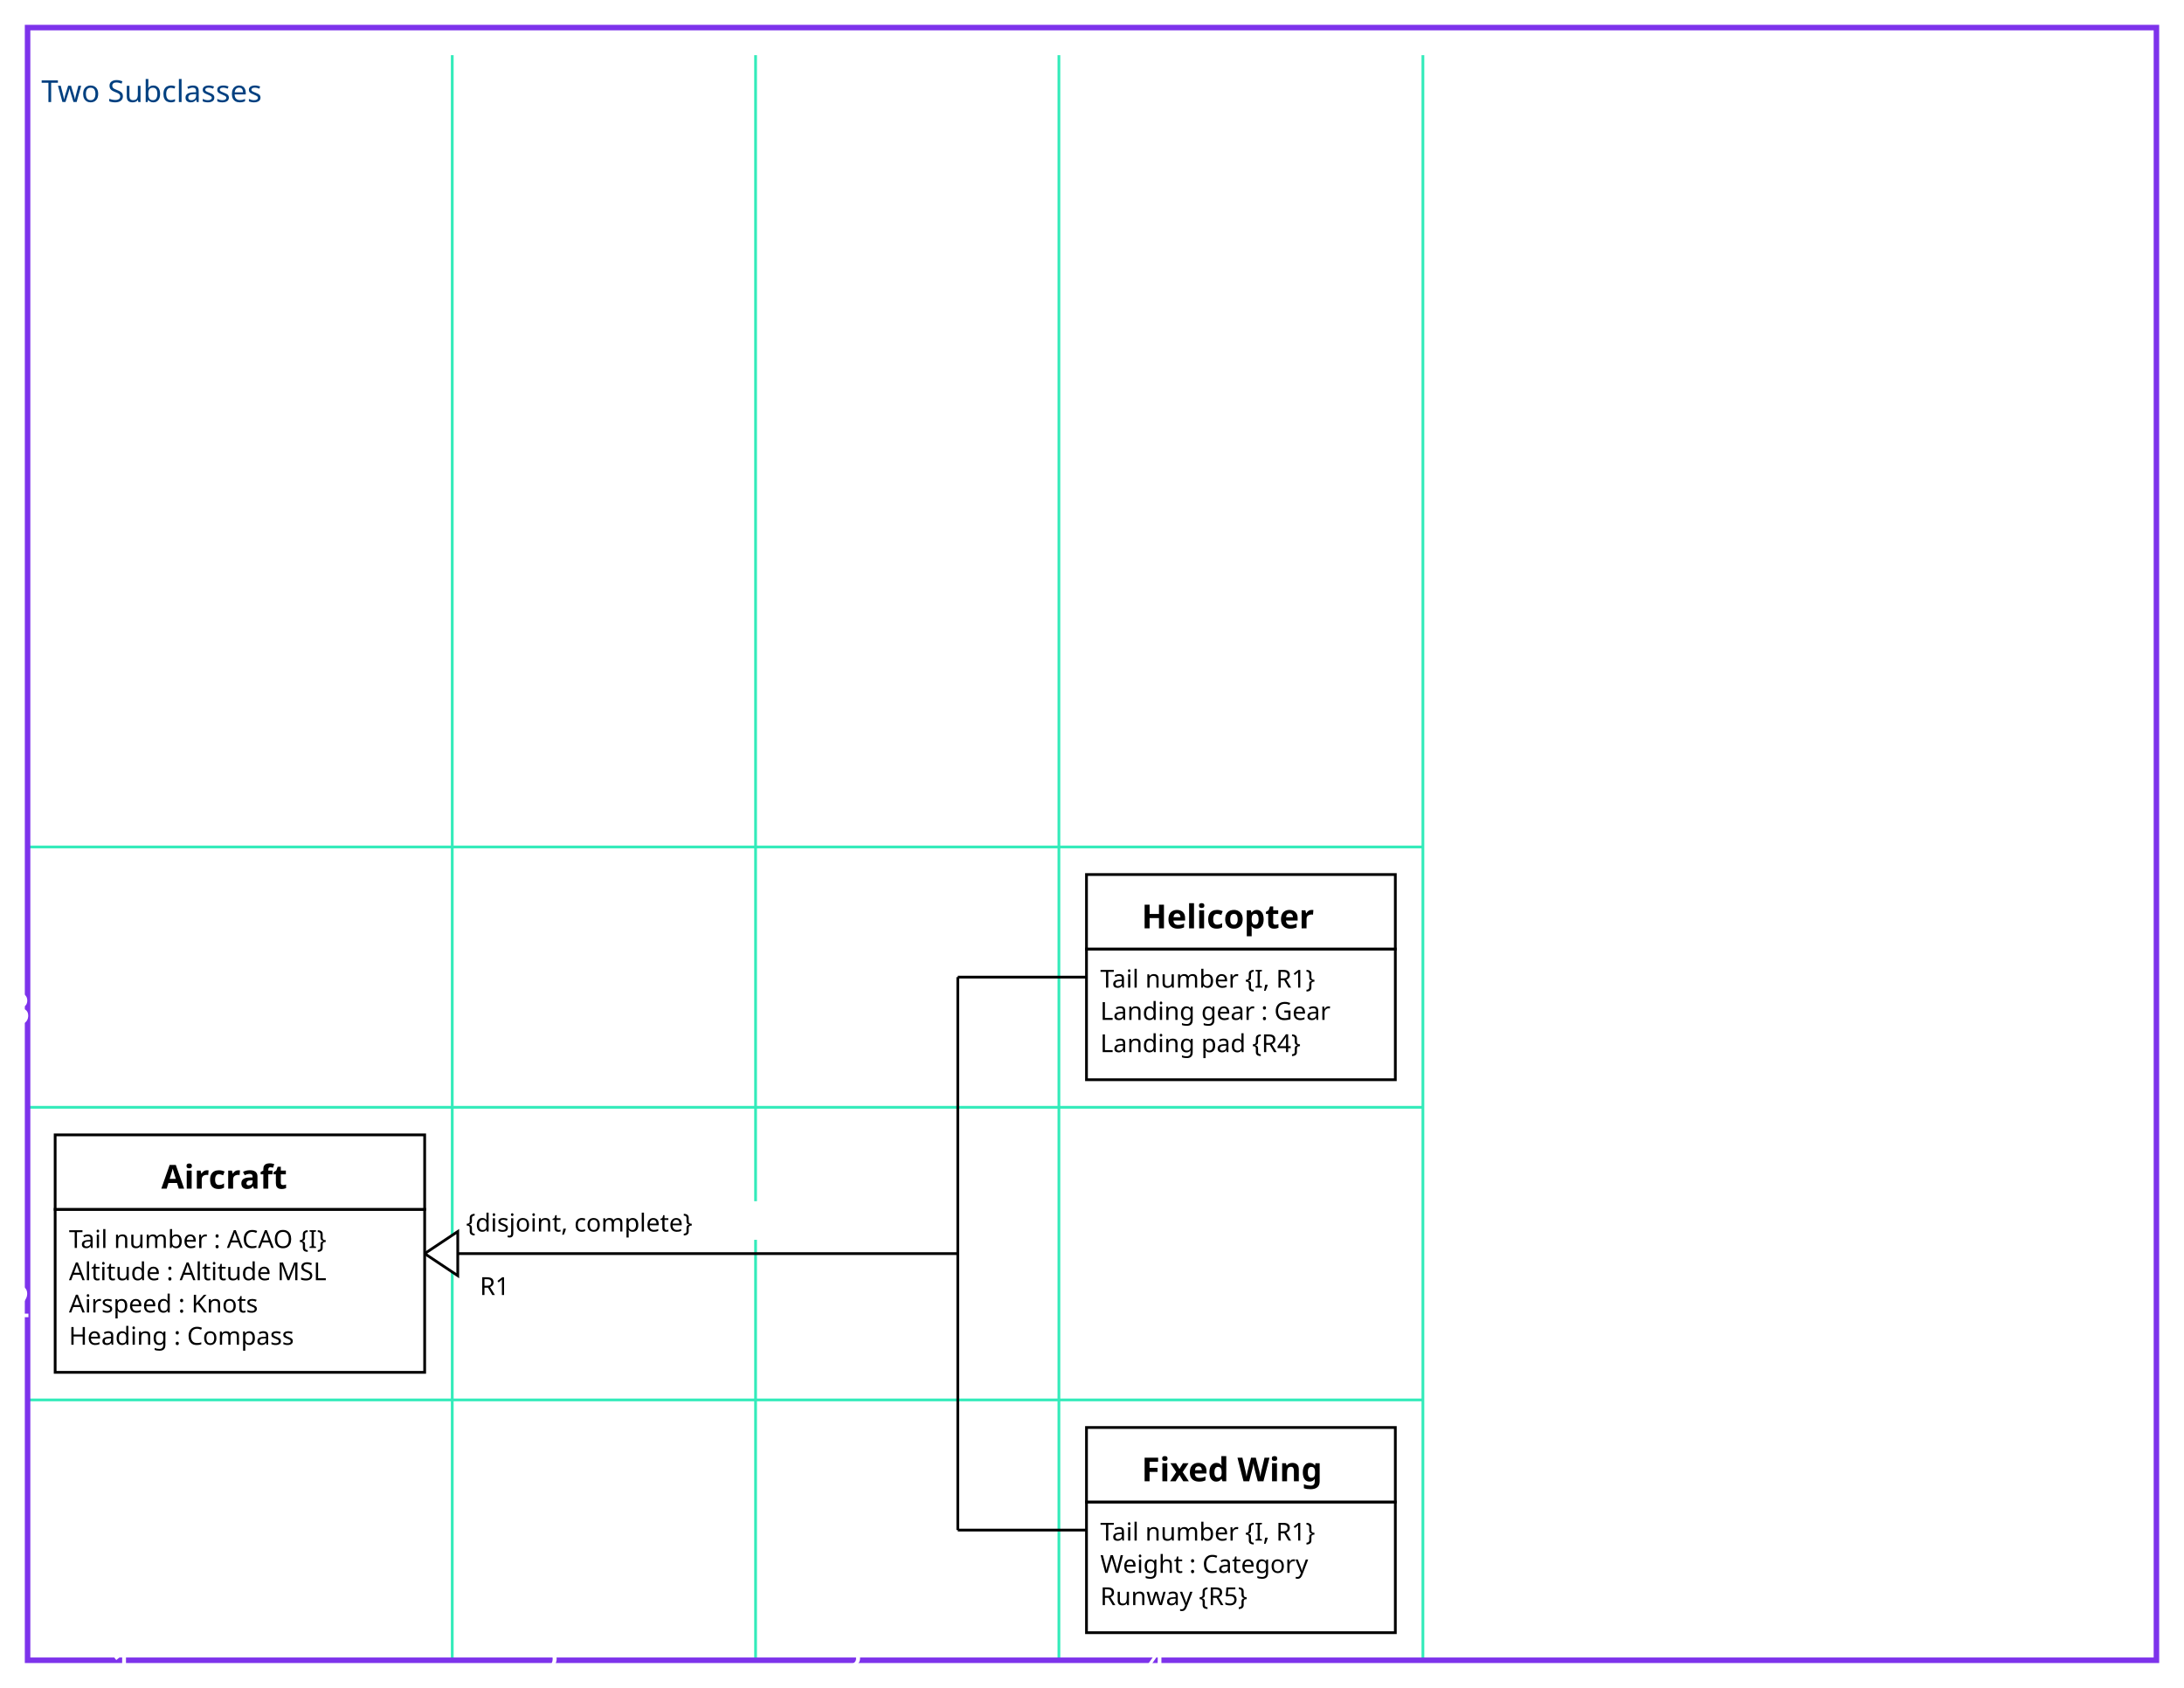
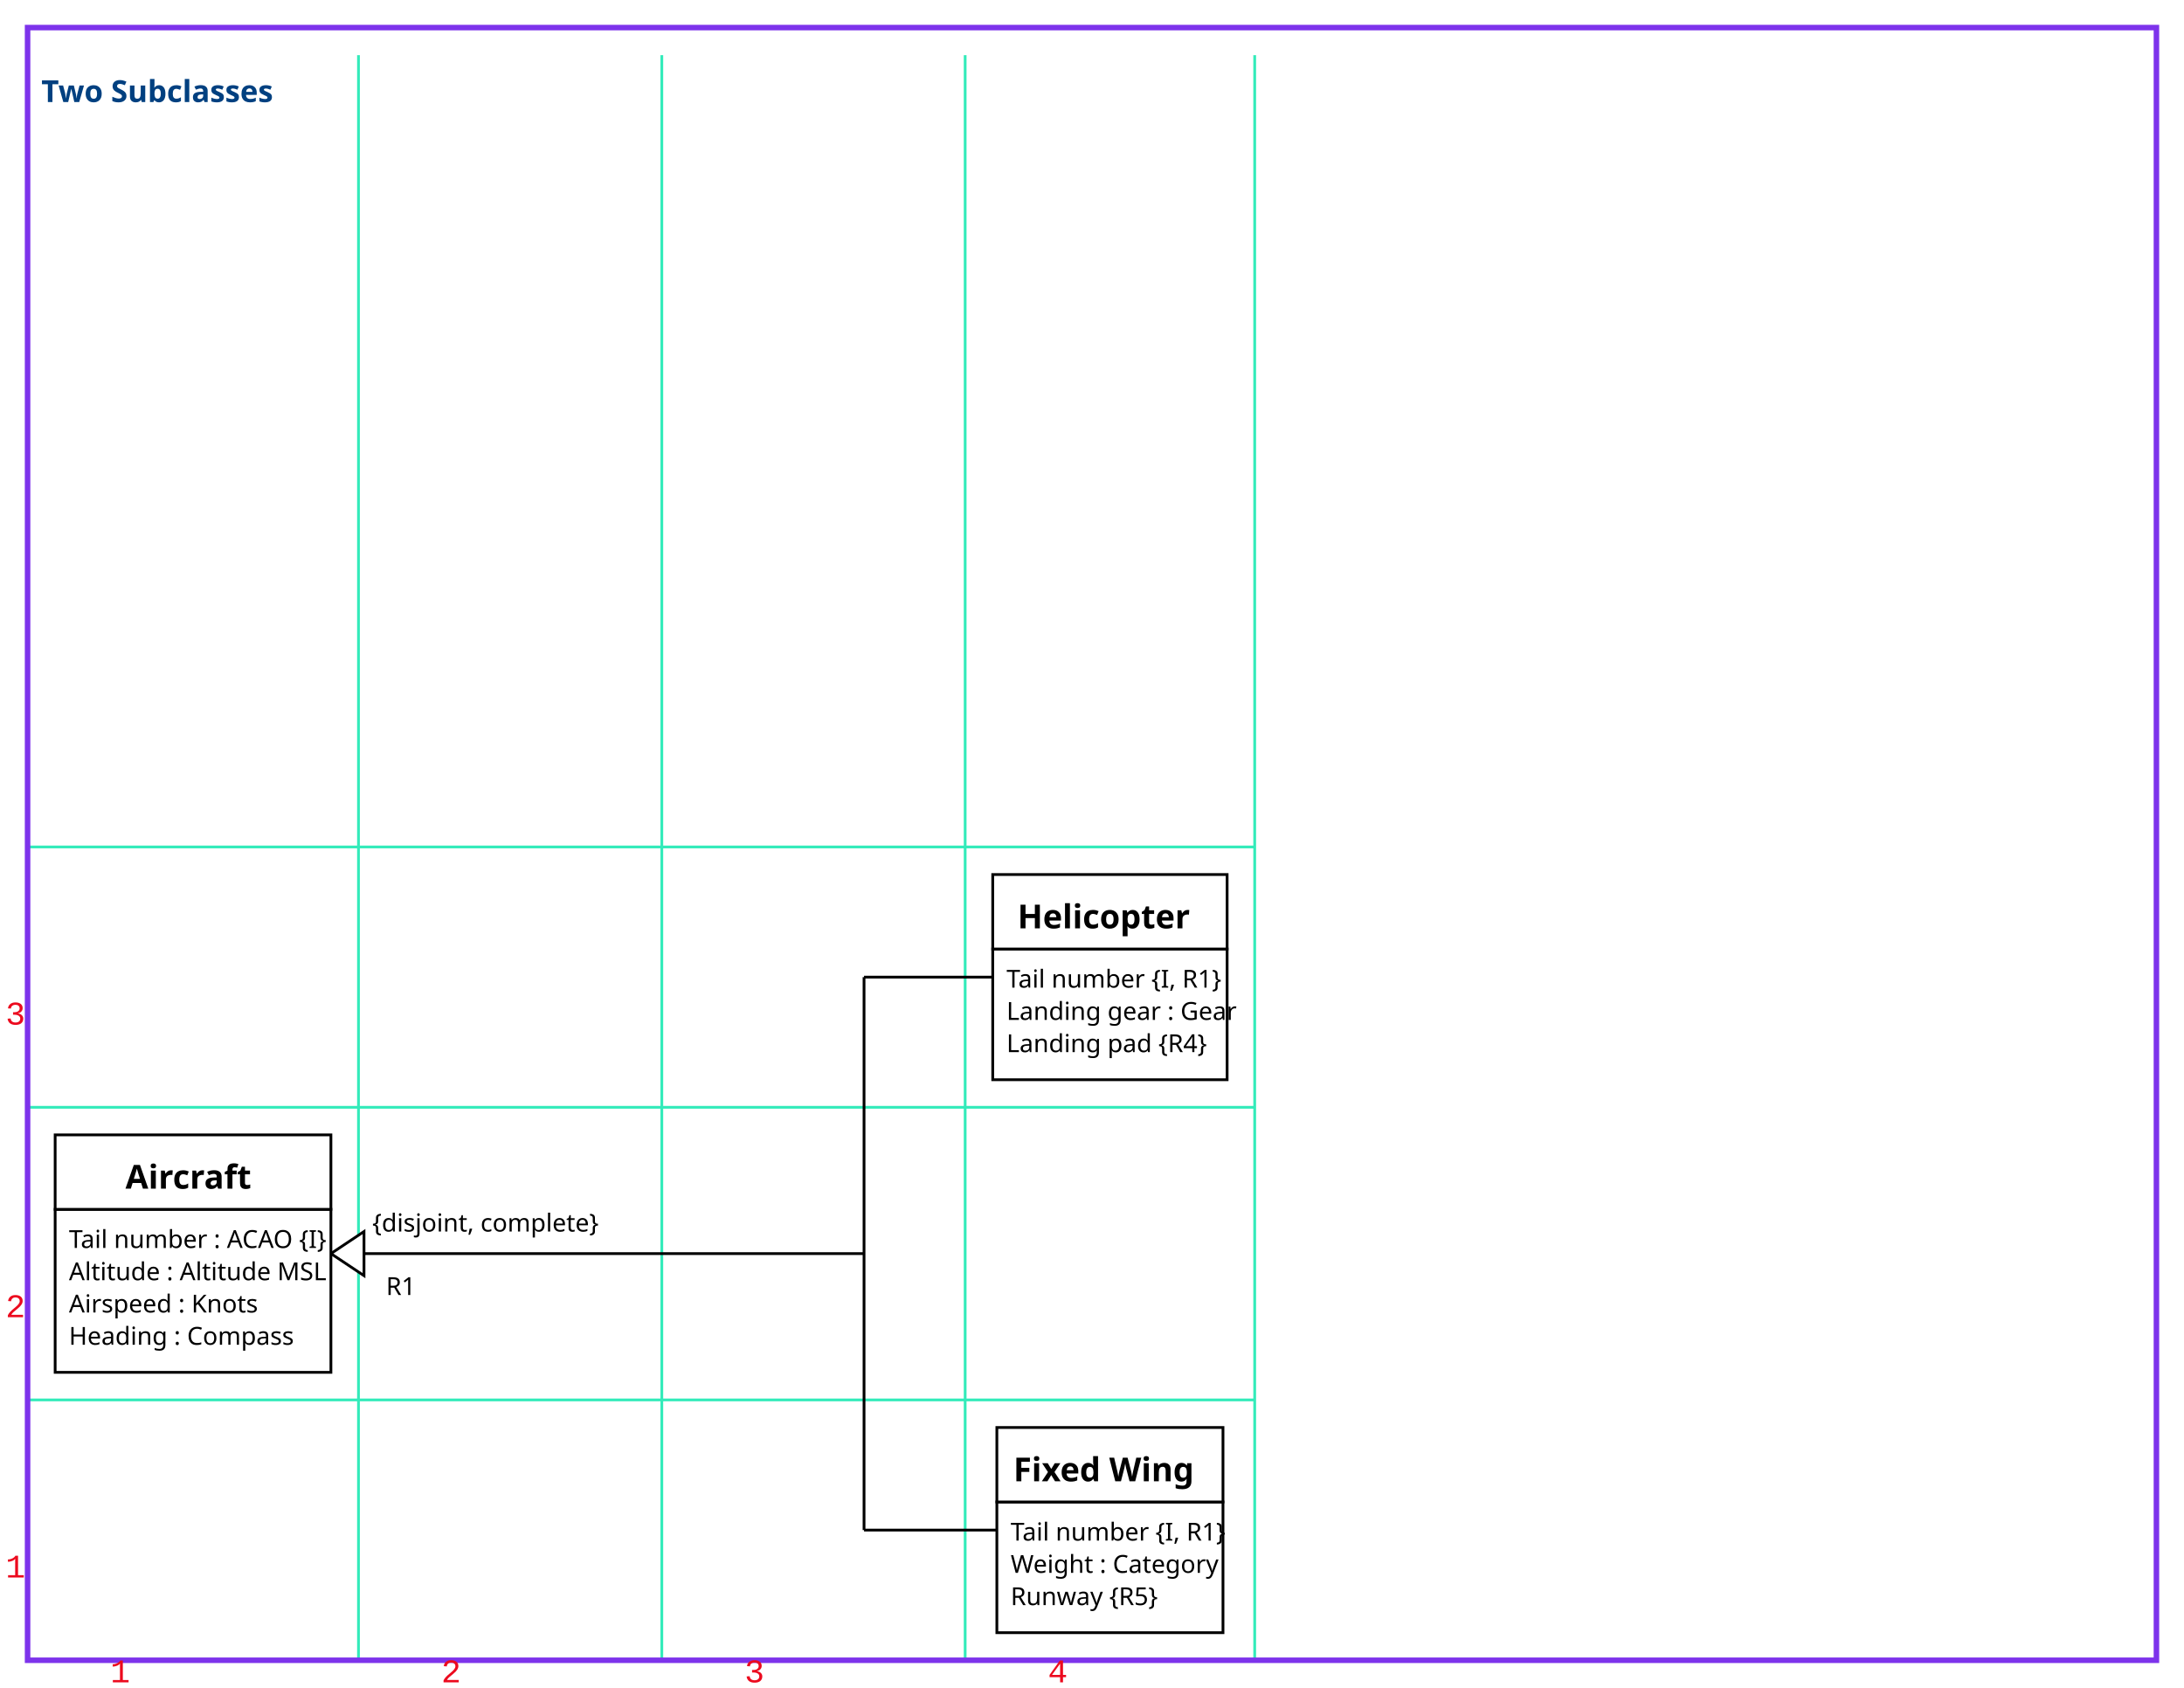
<svg xmlns="http://www.w3.org/2000/svg" width="792" height="612" viewBox="0 0 792 612">
  <rect width="792" height="612" fill="rgb(255,255,255)" />
-   <line stroke="rgb(51,235,186)" stroke-width="1" x1="10" y1="602" x2="516" y2="602" />
-   <line stroke="rgb(51,235,186)" stroke-width="1" x1="10" y1="507.6" x2="516" y2="507.6" />
-   <line stroke="rgb(51,235,186)" stroke-width="1" x1="10" y1="401.5" x2="516" y2="401.5" />
-   <line stroke="rgb(51,235,186)" stroke-width="1" x1="10" y1="307.1" x2="516" y2="307.1" />
+   <line stroke="rgb(51,235,186)" stroke-width="1" x1="10" y1="602" x2="455" y2="602" />
+   <line stroke="rgb(51,235,186)" stroke-width="1" x1="10" y1="507.6" x2="455" y2="507.6" />
+   <line stroke="rgb(51,235,186)" stroke-width="1" x1="10" y1="401.5" x2="455" y2="401.5" />
+   <line stroke="rgb(51,235,186)" stroke-width="1" x1="10" y1="307.1" x2="455" y2="307.1" />
  <line stroke="rgb(51,235,186)" stroke-width="1" x1="10" y1="602" x2="10" y2="20" />
-   <line stroke="rgb(51,235,186)" stroke-width="1" x1="164" y1="602" x2="164" y2="20" />
-   <line stroke="rgb(51,235,186)" stroke-width="1" x1="274" y1="602" x2="274" y2="20" />
-   <line stroke="rgb(51,235,186)" stroke-width="1" x1="384" y1="602" x2="384" y2="20" />
-   <line stroke="rgb(51,235,186)" stroke-width="1" x1="516" y1="602" x2="516" y2="20" />
+   <line stroke="rgb(51,235,186)" stroke-width="1" x1="130" y1="602" x2="130" y2="20" />
+   <line stroke="rgb(51,235,186)" stroke-width="1" x1="240" y1="602" x2="240" y2="20" />
+   <line stroke="rgb(51,235,186)" stroke-width="1" x1="350" y1="602" x2="350" y2="20" />
+   <line stroke="rgb(51,235,186)" stroke-width="1" x1="455" y1="602" x2="455" y2="20" />
  <rect stroke="rgb(125,51,235)" stroke-width="2" fill="none" x="10" y="10" width="772" height="592" />
-   <text x="2" y="572" font-family="Verdana" font-size="16" fill="rgb(255,255,255)">1</text>
-   <text x="2" y="477.6" font-family="Verdana" font-size="16" fill="rgb(255,255,255)">2</text>
-   <text x="2" y="371.5" font-family="Verdana" font-size="16" fill="rgb(255,255,255)">3</text>
-   <text x="40" y="610" font-family="Verdana" font-size="16" fill="rgb(255,255,255)">1</text>
-   <text x="194" y="610" font-family="Verdana" font-size="16" fill="rgb(255,255,255)">2</text>
-   <text x="304" y="610" font-family="Verdana" font-size="16" fill="rgb(255,255,255)">3</text>
-   <text x="414" y="610" font-family="Verdana" font-size="16" fill="rgb(255,255,255)">4</text>
-   <text x="15" y="37" font-family="Eurostile BoldExtendedTwo" font-size="11" fill="rgb(0,64,128)">Two Subclasses</text>
-   <line stroke="rgb(0,0,0)" stroke-width="1" x1="347.333" y1="554.8" x2="347.333" y2="354.3" />
-   <line stroke="rgb(0,0,0)" stroke-width="1" x1="394" y1="554.8" x2="347.333" y2="554.8" />
-   <line stroke="rgb(0,0,0)" stroke-width="1" x1="154" y1="454.55" x2="347.333" y2="454.55" />
-   <line stroke="rgb(0,0,0)" stroke-width="1" x1="394" y1="354.3" x2="347.333" y2="354.3" />
-   <g transform="rotate(90,154,454.55)">
-     <polygon stroke="rgb(0,0,0)" stroke-width="1" fill="rgb(255,255,255)" points="146,442.55 154,454.55 162,442.55" />
+   <text x="2" y="572" font-family="Courier New" font-size="12" fill="rgb(236,10,30)">1</text>
+   <text x="2" y="477.6" font-family="Courier New" font-size="12" fill="rgb(236,10,30)">2</text>
+   <text x="2" y="371.5" font-family="Courier New" font-size="12" fill="rgb(236,10,30)">3</text>
+   <text x="40" y="610" font-family="Courier New" font-size="12" fill="rgb(236,10,30)">1</text>
+   <text x="160" y="610" font-family="Courier New" font-size="12" fill="rgb(236,10,30)">2</text>
+   <text x="270" y="610" font-family="Courier New" font-size="12" fill="rgb(236,10,30)">3</text>
+   <text x="380" y="610" font-family="Courier New" font-size="12" fill="rgb(236,10,30)">4</text>
+   <text x="15" y="37" font-family="Verdana" font-size="11" fill="rgb(0,64,128)" font-weight="bold">Two Subclasses</text>
+   <line stroke="rgb(0,0,0)" stroke-width="1" x1="313.333" y1="554.8" x2="313.333" y2="354.3" />
+   <line stroke="rgb(0,0,0)" stroke-width="1" x1="360" y1="354.3" x2="313.333" y2="354.3" />
+   <line stroke="rgb(0,0,0)" stroke-width="1" x1="361.5" y1="554.8" x2="313.333" y2="554.8" />
+   <line stroke="rgb(0,0,0)" stroke-width="1" x1="120" y1="454.55" x2="313.333" y2="454.55" />
+   <g transform="rotate(90,120,454.55)">
+     <polygon stroke="rgb(0,0,0)" stroke-width="1" fill="rgb(255,255,255)" points="112,442.55 120,454.55 128,442.55" />
  </g>
-   <rect stroke="rgb(0,0,0)" stroke-width="1" fill="rgb(255,255,255)" x="20" y="438.5" width="134" height="59.1" />
-   <rect stroke="rgb(0,0,0)" stroke-width="1" fill="rgb(255,255,255)" x="20" y="411.5" width="134" height="27.0" />
-   <rect stroke="rgb(0,0,0)" stroke-width="1" fill="rgb(255,255,255)" x="394" y="344.1" width="112" height="47.4" />
-   <rect stroke="rgb(0,0,0)" stroke-width="1" fill="rgb(255,255,255)" x="394" y="317.1" width="112" height="27.0" />
-   <rect stroke="rgb(0,0,0)" stroke-width="1" fill="rgb(255,255,255)" x="394" y="544.6" width="112" height="47.4" />
-   <rect stroke="rgb(0,0,0)" stroke-width="1" fill="rgb(255,255,255)" x="394" y="517.6" width="112" height="27.0" />
-   <rect x="167" y="435.55" width="112" height="14" fill="rgb(255,255,255)" stroke="none" />
-   <rect x="172" y="458.55" width="15" height="14" fill="rgb(255,255,255)" stroke="none" />
-   <text x="25" y="487.6" font-family="Palatino Sans Informal LT Pro" font-size="9" fill="rgb(0,0,0)">Heading : Compass</text>
-   <text x="25" y="475.9" font-family="Palatino Sans Informal LT Pro" font-size="9" fill="rgb(0,0,0)">Airspeed : Knots</text>
-   <text x="25" y="464.2" font-family="Palatino Sans Informal LT Pro" font-size="9" fill="rgb(0,0,0)">Altitude : Altitude MSL</text>
-   <text x="25" y="452.5" font-family="Palatino Sans Informal LT Pro" font-size="9" fill="rgb(0,0,0)">Tail number : ACAO {I}</text>
-   <text x="58.5" y="431.0" font-family="Palatino Sans Informal LT Pro" font-size="12" fill="rgb(0,0,0)" font-weight="bold">Aircraft</text>
-   <text x="399" y="381.5" font-family="Palatino Sans Informal LT Pro" font-size="9" fill="rgb(0,0,0)">Landing pad {R4}</text>
-   <text x="399" y="369.8" font-family="Palatino Sans Informal LT Pro" font-size="9" fill="rgb(0,0,0)">Landing gear : Gear</text>
-   <text x="399" y="358.1" font-family="Palatino Sans Informal LT Pro" font-size="9" fill="rgb(0,0,0)">Tail number {I, R1}</text>
-   <text x="414.0" y="336.6" font-family="Palatino Sans Informal LT Pro" font-size="12" fill="rgb(0,0,0)" font-weight="bold">Helicopter</text>
-   <text x="399" y="582.0" font-family="Palatino Sans Informal LT Pro" font-size="9" fill="rgb(0,0,0)">Runway {R5}</text>
-   <text x="399" y="570.3" font-family="Palatino Sans Informal LT Pro" font-size="9" fill="rgb(0,0,0)">Weight : Category</text>
-   <text x="399" y="558.6" font-family="Palatino Sans Informal LT Pro" font-size="9" fill="rgb(0,0,0)">Tail number {I, R1}</text>
-   <text x="414.0" y="537.1" font-family="Palatino Sans Informal LT Pro" font-size="12" fill="rgb(0,0,0)" font-weight="bold">Fixed Wing</text>
-   <text x="169" y="446.55" font-family="Palatino Sans Informal LT Pro" font-size="9" fill="rgb(0,0,0)">{disjoint, complete}</text>
-   <text x="174" y="469.55" font-family="Palatino Sans Informal LT Pro" font-size="9" fill="rgb(0,0,0)">R1</text>
+   <rect stroke="rgb(0,0,0)" stroke-width="1" fill="rgb(255,255,255)" x="20" y="438.5" width="100" height="59.1" />
+   <rect stroke="rgb(0,0,0)" stroke-width="1" fill="rgb(255,255,255)" x="20" y="411.5" width="100" height="27.0" />
+   <rect stroke="rgb(0,0,0)" stroke-width="1" fill="rgb(255,255,255)" x="360" y="344.1" width="85" height="47.4" />
+   <rect stroke="rgb(0,0,0)" stroke-width="1" fill="rgb(255,255,255)" x="360" y="317.1" width="85" height="27.0" />
+   <rect stroke="rgb(0,0,0)" stroke-width="1" fill="rgb(255,255,255)" x="361.5" y="544.6" width="82" height="47.4" />
+   <rect stroke="rgb(0,0,0)" stroke-width="1" fill="rgb(255,255,255)" x="361.5" y="517.6" width="82" height="27.0" />
+   <rect x="133" y="435.55" width="77" height="14" fill="rgb(255,255,255)" stroke="none" />
+   <rect x="138" y="458.55" width="15" height="14" fill="rgb(255,255,255)" stroke="none" />
+   <text x="25" y="487.6" font-family="Gill Sans" font-size="9" fill="rgb(0,0,0)">Heading : Compass</text>
+   <text x="25" y="475.9" font-family="Gill Sans" font-size="9" fill="rgb(0,0,0)">Airspeed : Knots</text>
+   <text x="25" y="464.2" font-family="Gill Sans" font-size="9" fill="rgb(0,0,0)">Altitude : Altitude MSL</text>
+   <text x="25" y="452.5" font-family="Gill Sans" font-size="9" fill="rgb(0,0,0)">Tail number : ACAO {I}</text>
+   <text x="45.5" y="431.0" font-family="Gill Sans" font-size="12" fill="rgb(0,0,0)" font-weight="bold">Aircraft</text>
+   <text x="365" y="381.5" font-family="Gill Sans" font-size="9" fill="rgb(0,0,0)">Landing pad {R4}</text>
+   <text x="365" y="369.8" font-family="Gill Sans" font-size="9" fill="rgb(0,0,0)">Landing gear : Gear</text>
+   <text x="365" y="358.1" font-family="Gill Sans" font-size="9" fill="rgb(0,0,0)">Tail number {I, R1}</text>
+   <text x="369.0" y="336.6" font-family="Gill Sans" font-size="12" fill="rgb(0,0,0)" font-weight="bold">Helicopter</text>
+   <text x="366.5" y="582.0" font-family="Gill Sans" font-size="9" fill="rgb(0,0,0)">Runway {R5}</text>
+   <text x="366.5" y="570.3" font-family="Gill Sans" font-size="9" fill="rgb(0,0,0)">Weight : Category</text>
+   <text x="366.5" y="558.6" font-family="Gill Sans" font-size="9" fill="rgb(0,0,0)">Tail number {I, R1}</text>
+   <text x="367.5" y="537.1" font-family="Gill Sans" font-size="12" fill="rgb(0,0,0)" font-weight="bold">Fixed Wing</text>
+   <text x="135" y="446.55" font-family="Gill Sans" font-size="9" fill="rgb(0,0,0)">{disjoint, complete}</text>
+   <text x="140" y="469.55" font-family="Gill Sans" font-size="9" fill="rgb(0,0,0)">R1</text>
</svg>
